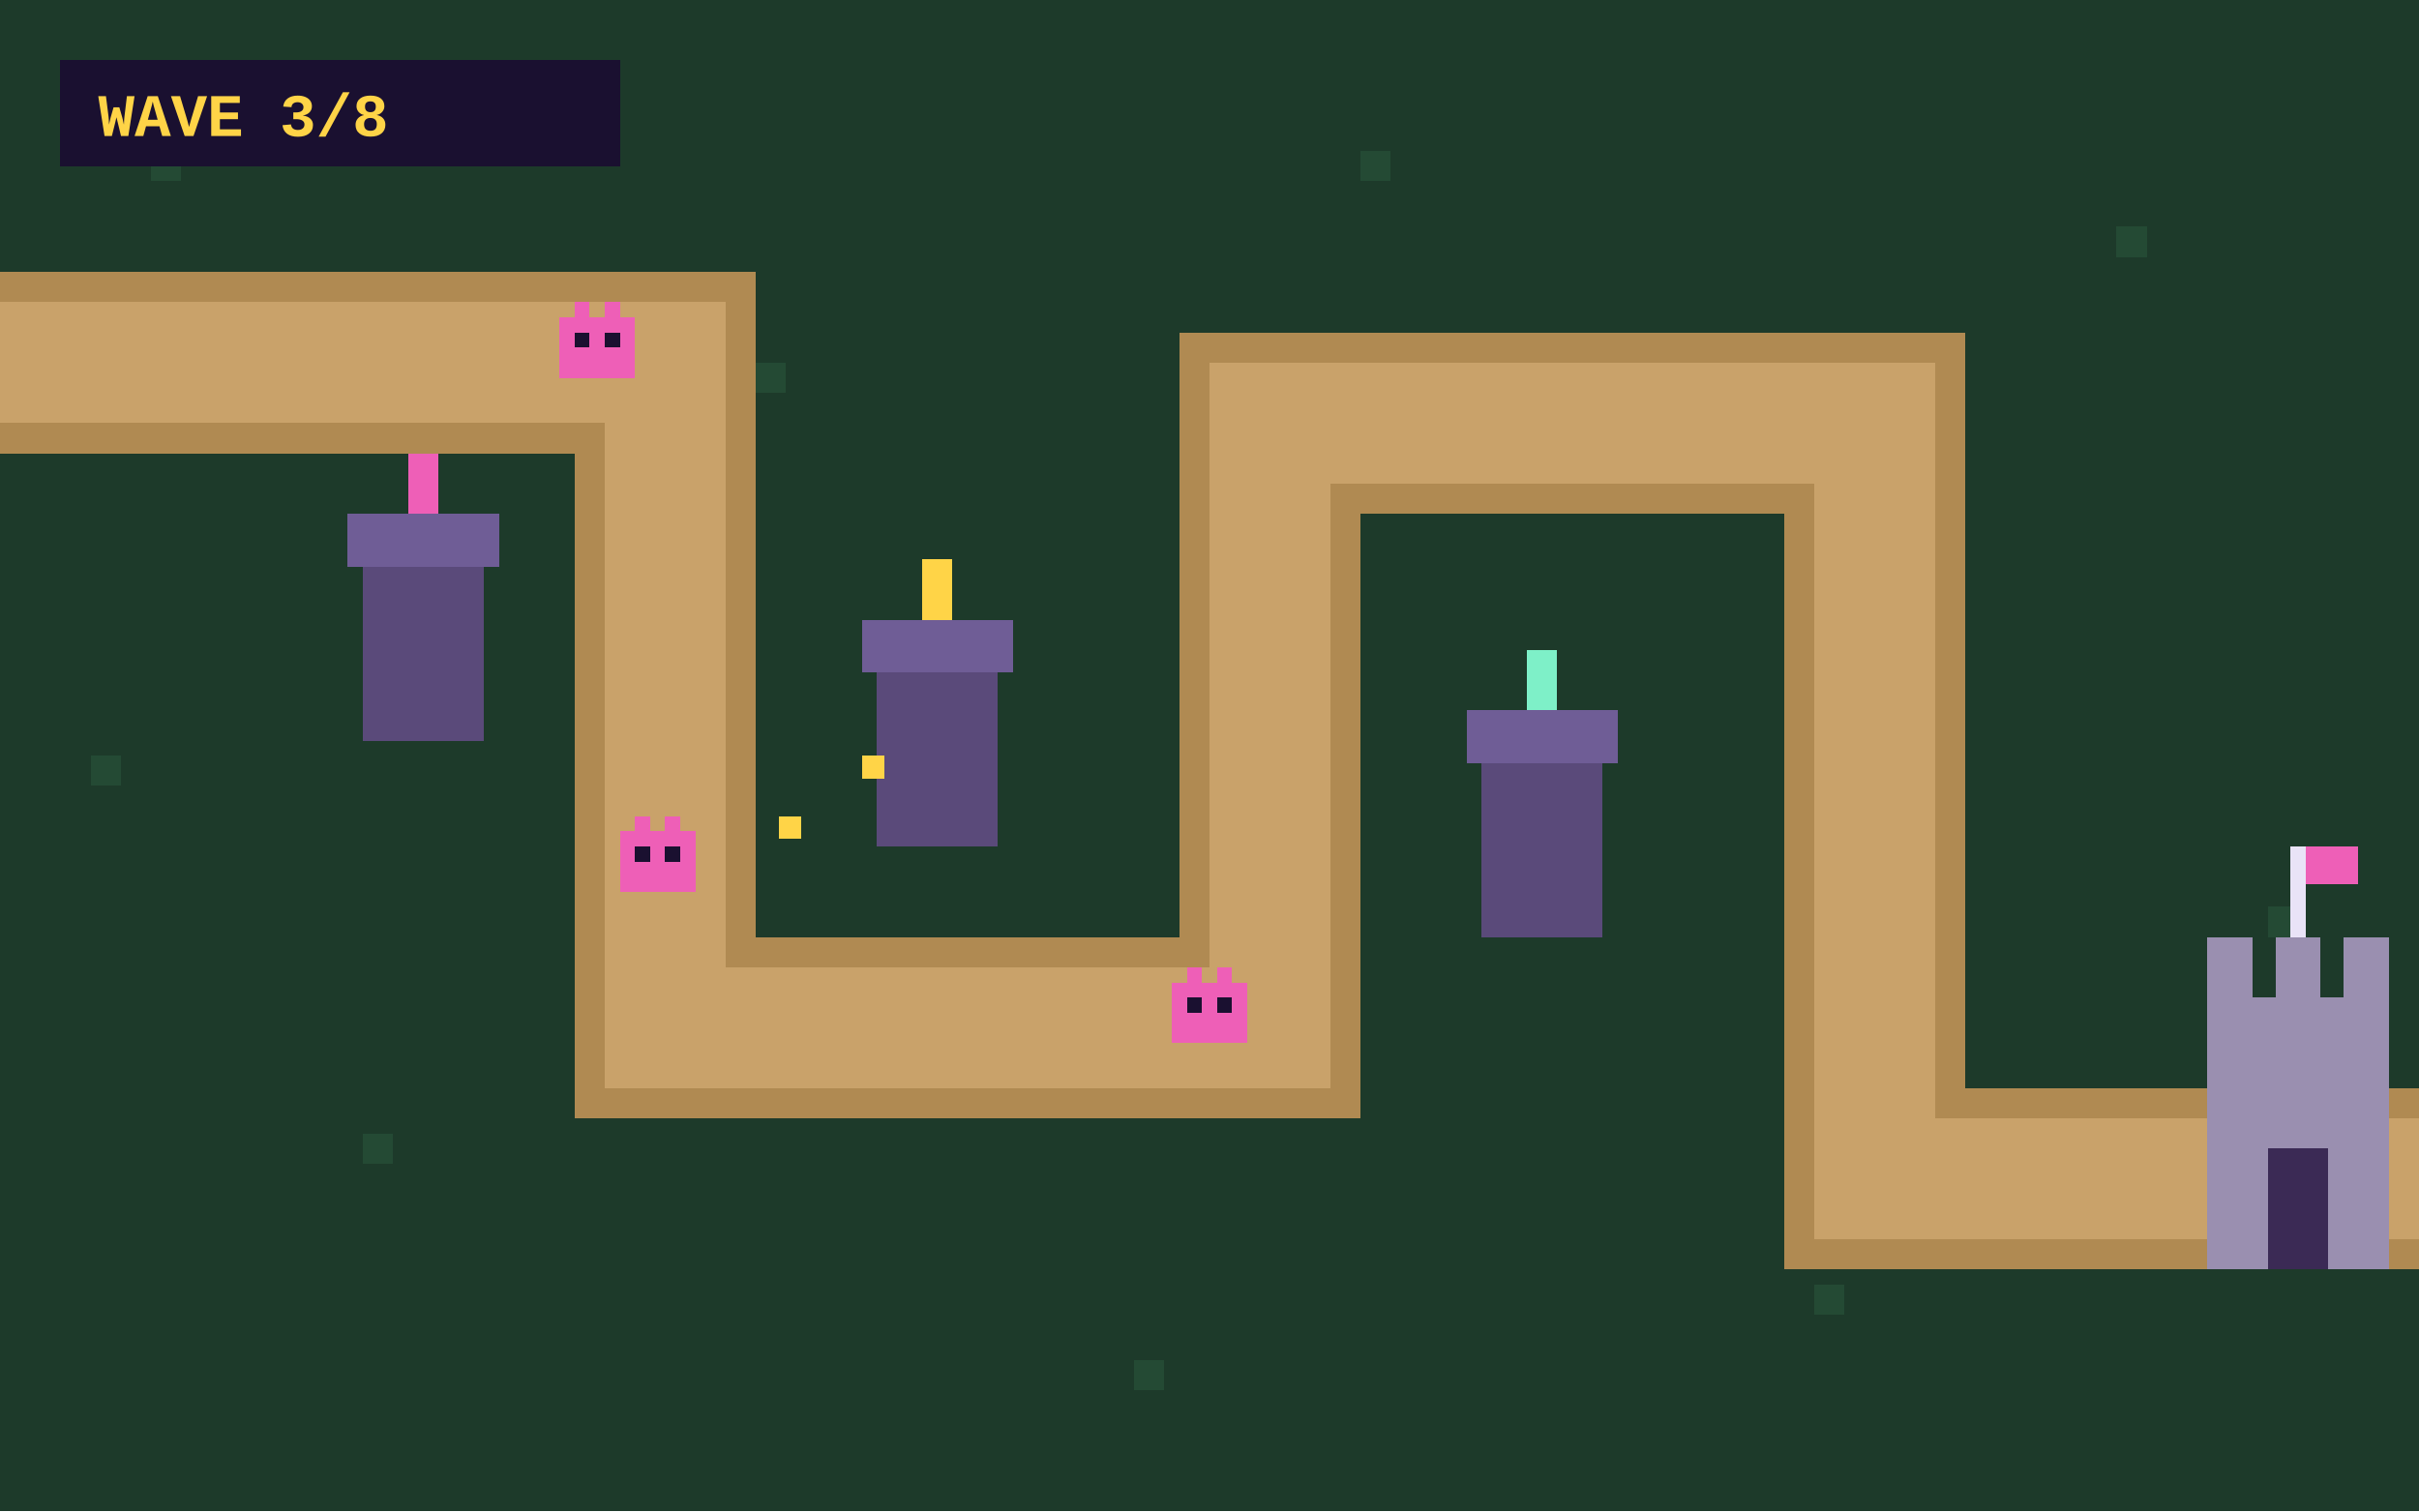
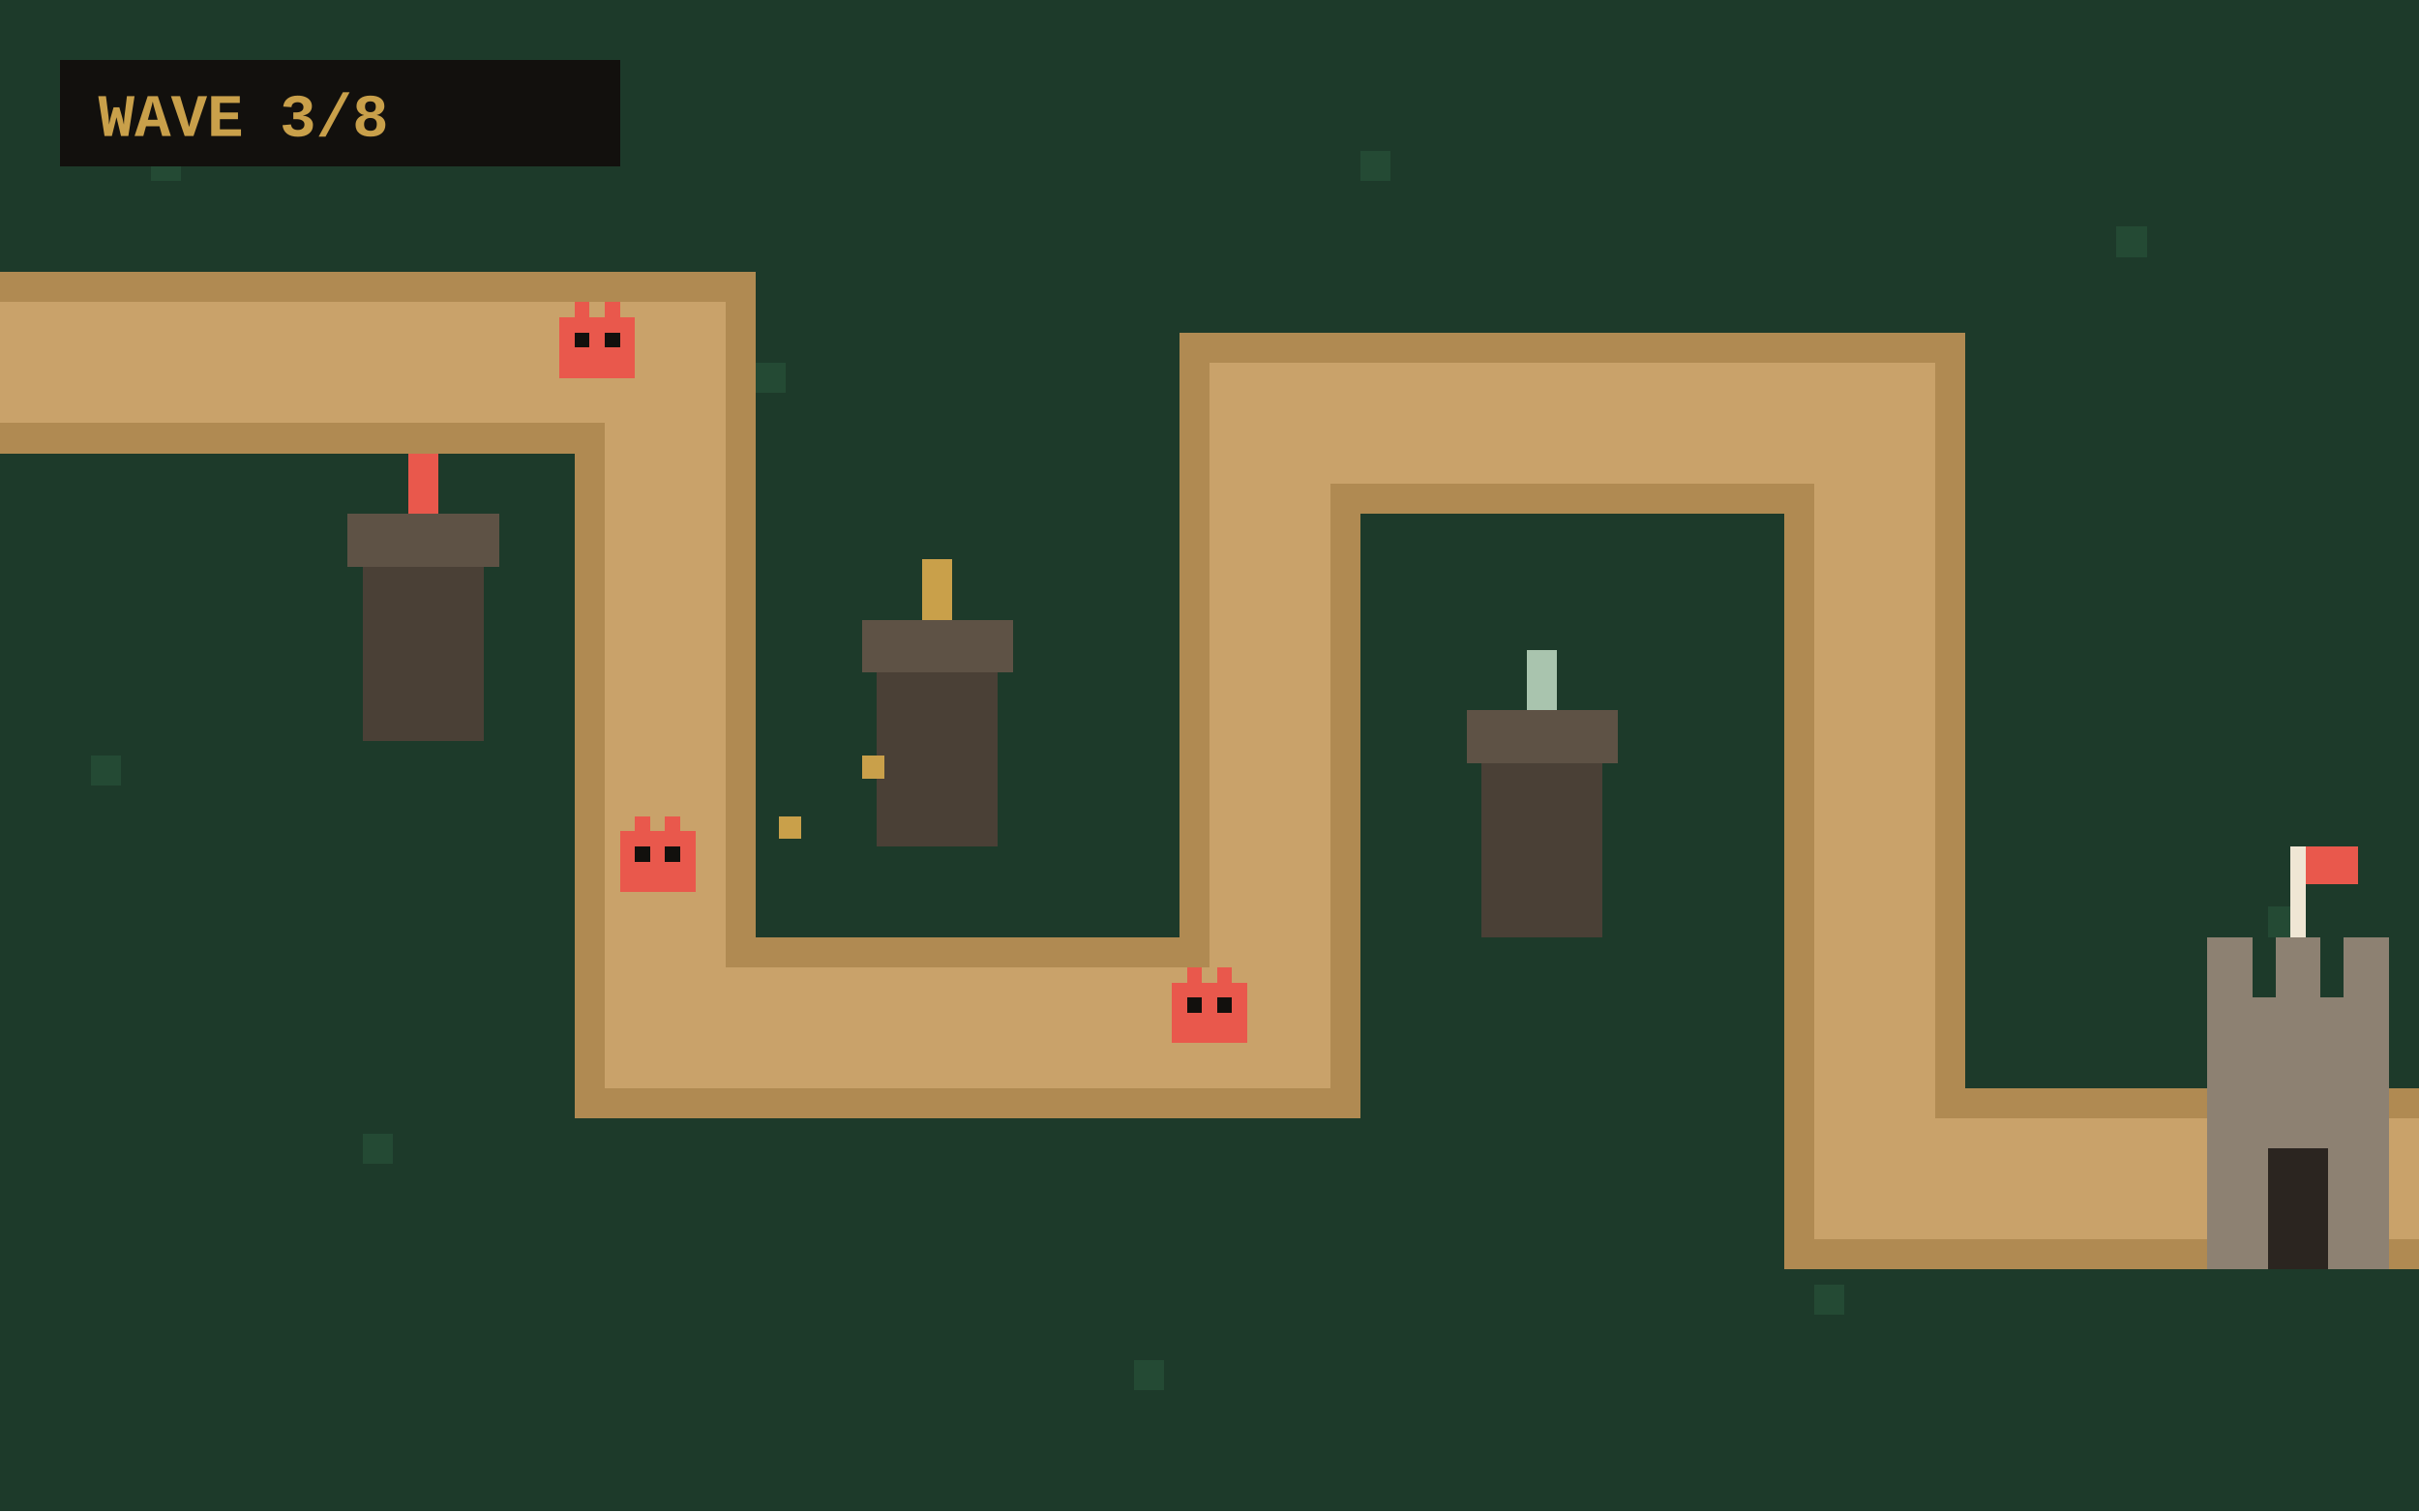
<svg xmlns="http://www.w3.org/2000/svg" viewBox="0 0 640 400" shape-rendering="crispEdges">
  <rect width="640" height="400" fill="#1d3a2a" />
  <g fill="#244a34">
    <rect x="40" y="40" width="8" height="8" />
    <rect x="200" y="96" width="8" height="8" />
    <rect x="560" y="60" width="8" height="8" />
    <rect x="96" y="300" width="8" height="8" />
    <rect x="480" y="340" width="8" height="8" />
    <rect x="360" y="40" width="8" height="8" />
    <rect x="600" y="240" width="8" height="8" />
    <rect x="24" y="200" width="8" height="8" />
    <rect x="300" y="360" width="8" height="8" />
  </g>
  <path d="M0 96h176v176h160V112h160v200h144" fill="none" stroke="#b08a52" stroke-width="48" stroke-linejoin="miter" />
  <path d="M0 96h176v176h160V112h160v200h144" fill="none" stroke="#c9a26a" stroke-width="32" stroke-linejoin="miter" />
  <g>
-     <rect x="584" y="264" width="48" height="72" fill="#9a8fb0" />
-     <rect x="584" y="248" width="12" height="16" fill="#9a8fb0" />
-     <rect x="602" y="248" width="12" height="16" fill="#9a8fb0" />
-     <rect x="620" y="248" width="12" height="16" fill="#9a8fb0" />
-     <rect x="600" y="304" width="16" height="32" fill="#3b2a55" />
-     <rect x="606" y="224" width="4" height="24" fill="#e9e3f7" />
-     <rect x="610" y="224" width="14" height="10" fill="#ee5fb7" />
+     <rect x="584" y="264" width="48" height="72" fill="#8d8172" />
+     <rect x="584" y="248" width="12" height="16" fill="#8d8172" />
+     <rect x="602" y="248" width="12" height="16" fill="#8d8172" />
+     <rect x="620" y="248" width="12" height="16" fill="#8d8172" />
+     <rect x="600" y="304" width="16" height="32" fill="#2b2520" />
+     <rect x="606" y="224" width="4" height="24" fill="#efe6d4" />
+     <rect x="610" y="224" width="14" height="10" fill="#e9584c" />
  </g>
  <g>
-     <rect x="232" y="176" width="32" height="48" fill="#5a4a7a" />
-     <rect x="228" y="164" width="40" height="14" fill="#6f5d96" />
-     <rect x="244" y="148" width="8" height="16" fill="#ffd447" />
-     <rect x="392" y="200" width="32" height="48" fill="#5a4a7a" />
-     <rect x="388" y="188" width="40" height="14" fill="#6f5d96" />
-     <rect x="404" y="172" width="8" height="16" fill="#7ef0c8" />
-     <rect x="96" y="148" width="32" height="48" fill="#5a4a7a" />
-     <rect x="92" y="136" width="40" height="14" fill="#6f5d96" />
-     <rect x="108" y="120" width="8" height="16" fill="#ee5fb7" />
+     <rect x="232" y="176" width="32" height="48" fill="#4a4036" />
+     <rect x="228" y="164" width="40" height="14" fill="#5e5245" />
+     <rect x="244" y="148" width="8" height="16" fill="#c9a04a" />
+     <rect x="392" y="200" width="32" height="48" fill="#4a4036" />
+     <rect x="388" y="188" width="40" height="14" fill="#5e5245" />
+     <rect x="404" y="172" width="8" height="16" fill="#a9c4ae" />
+     <rect x="96" y="148" width="32" height="48" fill="#4a4036" />
+     <rect x="92" y="136" width="40" height="14" fill="#5e5245" />
+     <rect x="108" y="120" width="8" height="16" fill="#e9584c" />
  </g>
-   <g fill="#ee5fb7">
+   <g fill="#e9584c">
    <rect x="148" y="84" width="20" height="16" />
    <rect x="152" y="80" width="4" height="4" />
    <rect x="160" y="80" width="4" height="4" />
    <rect x="164" y="220" width="20" height="16" />
    <rect x="168" y="216" width="4" height="4" />
    <rect x="176" y="216" width="4" height="4" />
    <rect x="310" y="260" width="20" height="16" />
    <rect x="314" y="256" width="4" height="4" />
    <rect x="322" y="256" width="4" height="4" />
  </g>
-   <g fill="#1a1030">
+   <g fill="#12100d">
    <rect x="152" y="88" width="4" height="4" />
    <rect x="160" y="88" width="4" height="4" />
    <rect x="168" y="224" width="4" height="4" />
    <rect x="176" y="224" width="4" height="4" />
    <rect x="314" y="264" width="4" height="4" />
    <rect x="322" y="264" width="4" height="4" />
  </g>
-   <g fill="#ffd447">
+   <g fill="#c9a04a">
    <rect x="228" y="200" width="6" height="6" />
    <rect x="206" y="216" width="6" height="6" />
  </g>
-   <rect x="16" y="16" width="148" height="28" fill="#1a1030" />
-   <text x="26" y="36" font-family="Consolas, 'Courier New', monospace" font-size="16" font-weight="700" fill="#ffd447">WAVE 3/8</text>
+   <rect x="16" y="16" width="148" height="28" fill="#12100d" />
+   <text x="26" y="36" font-family="Consolas, 'Courier New', monospace" font-size="16" font-weight="700" fill="#c9a04a">WAVE 3/8</text>
</svg>
